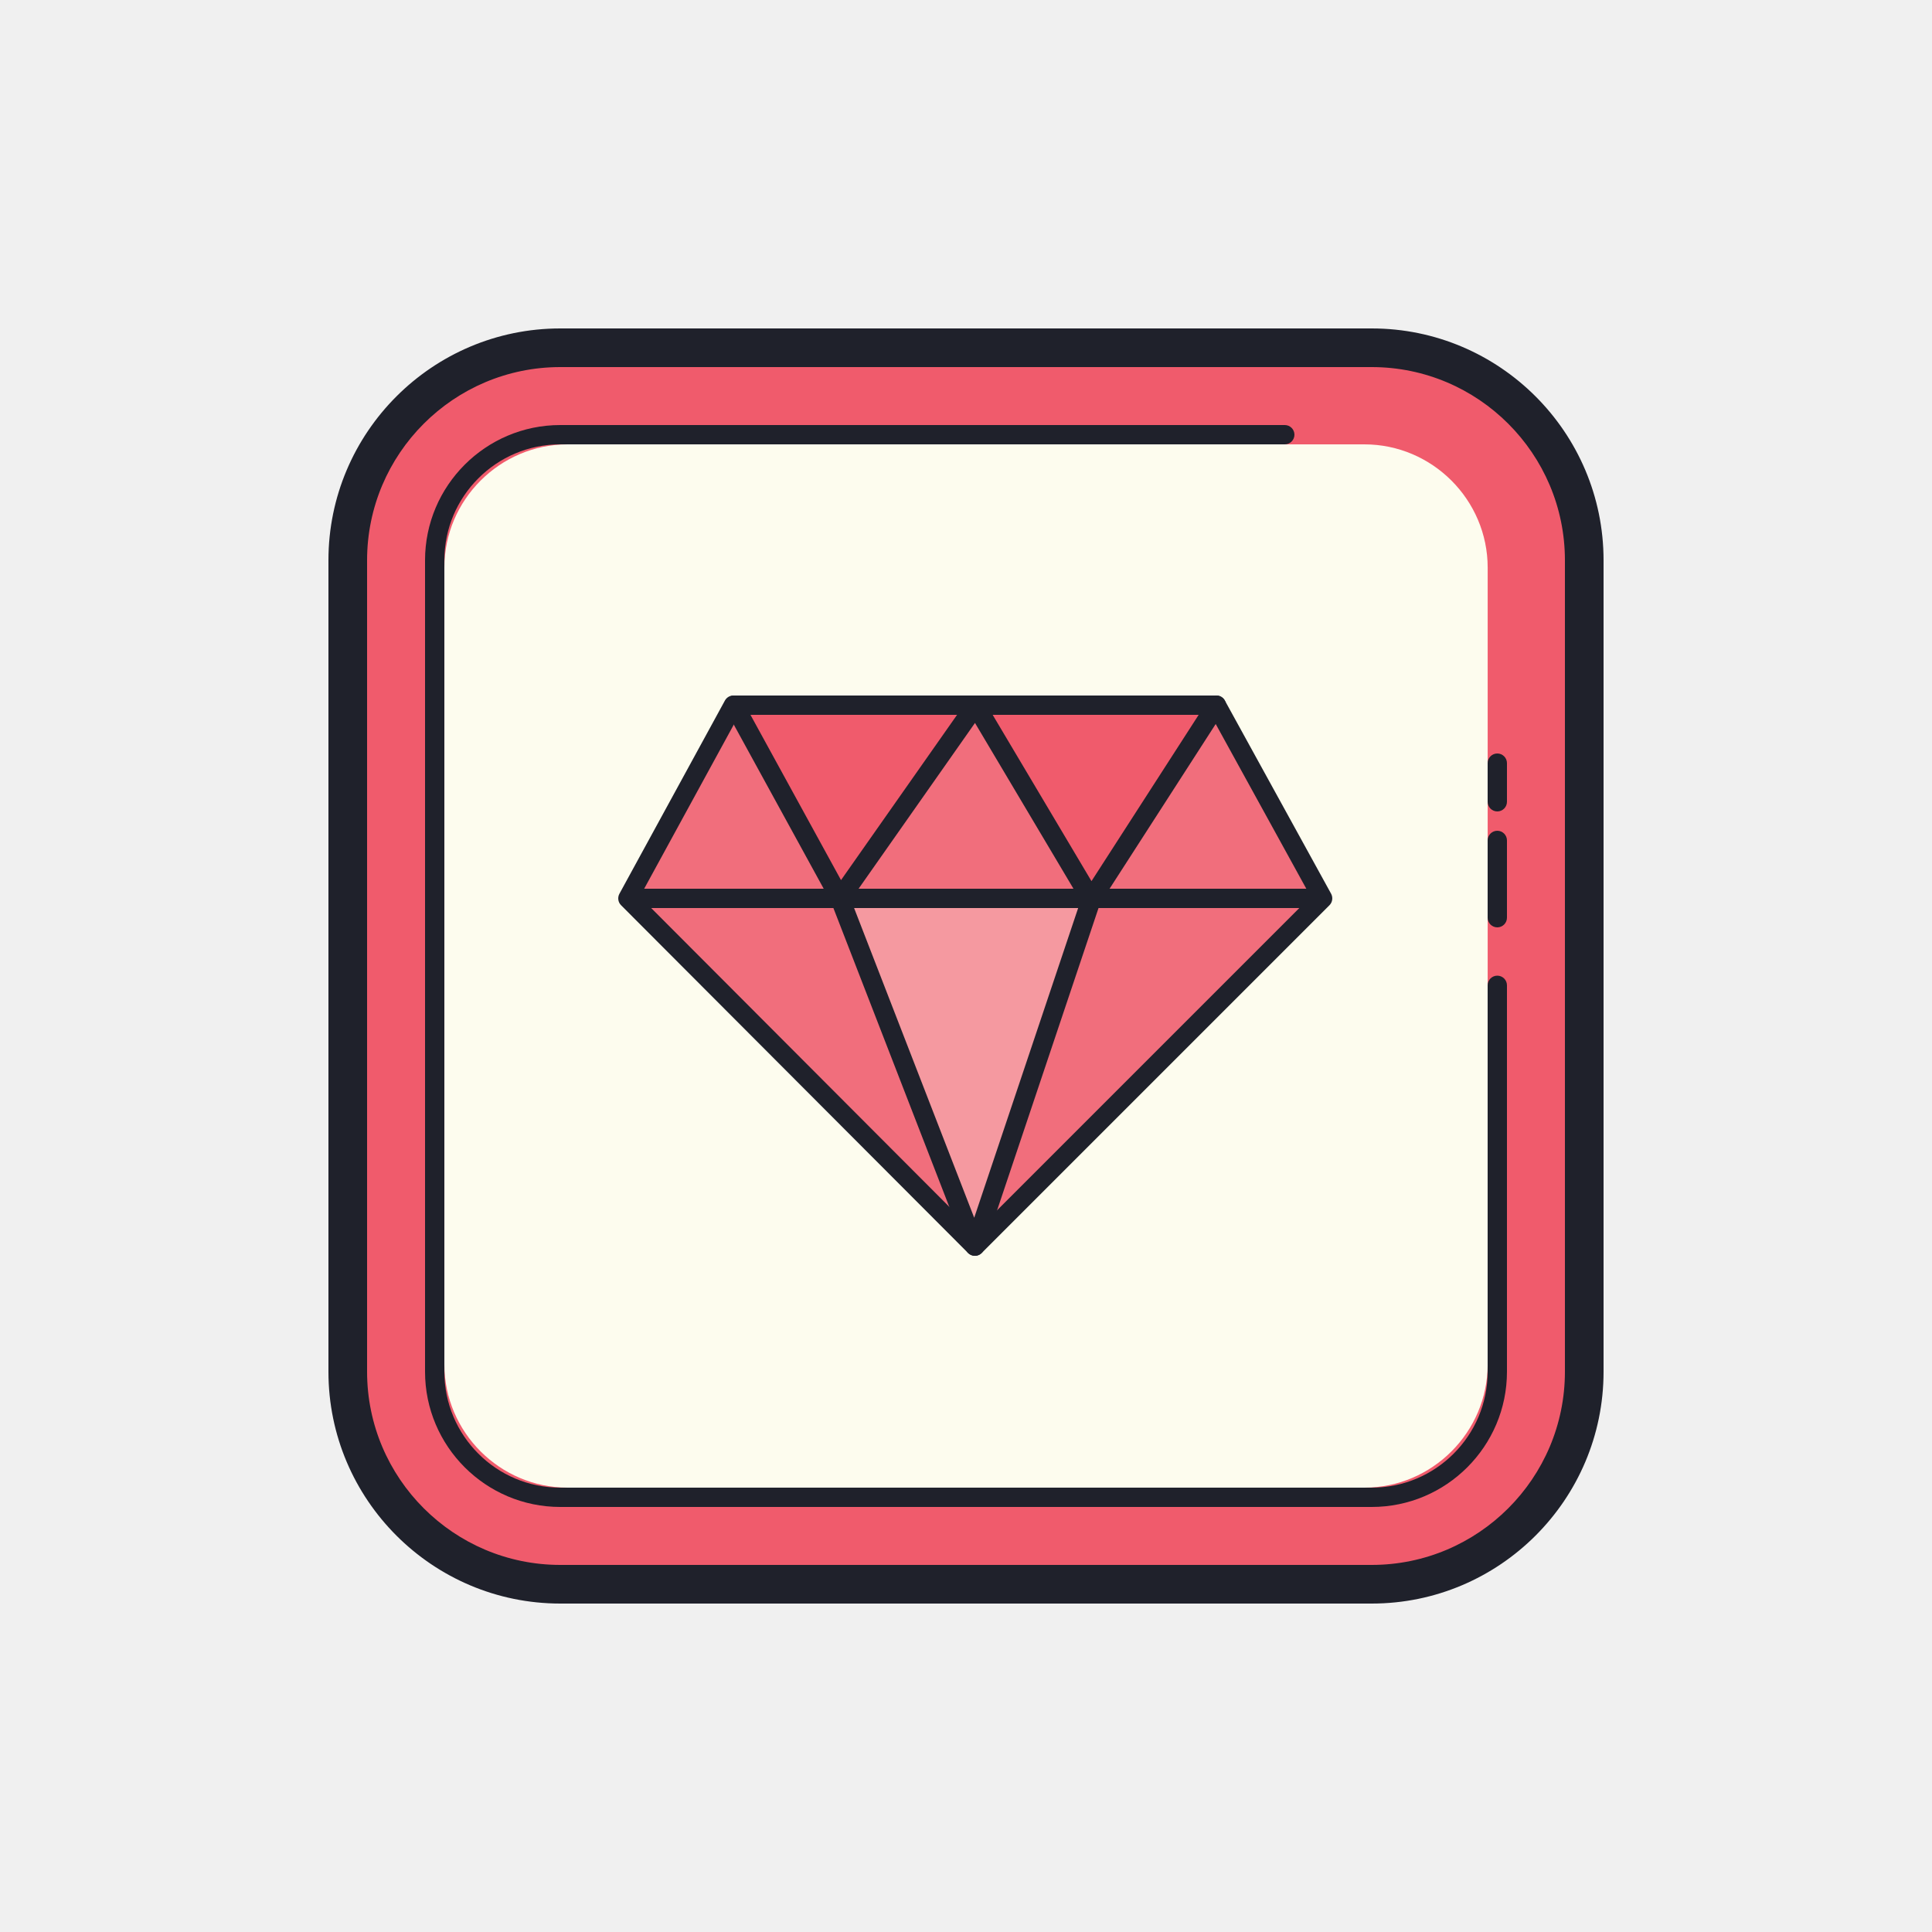
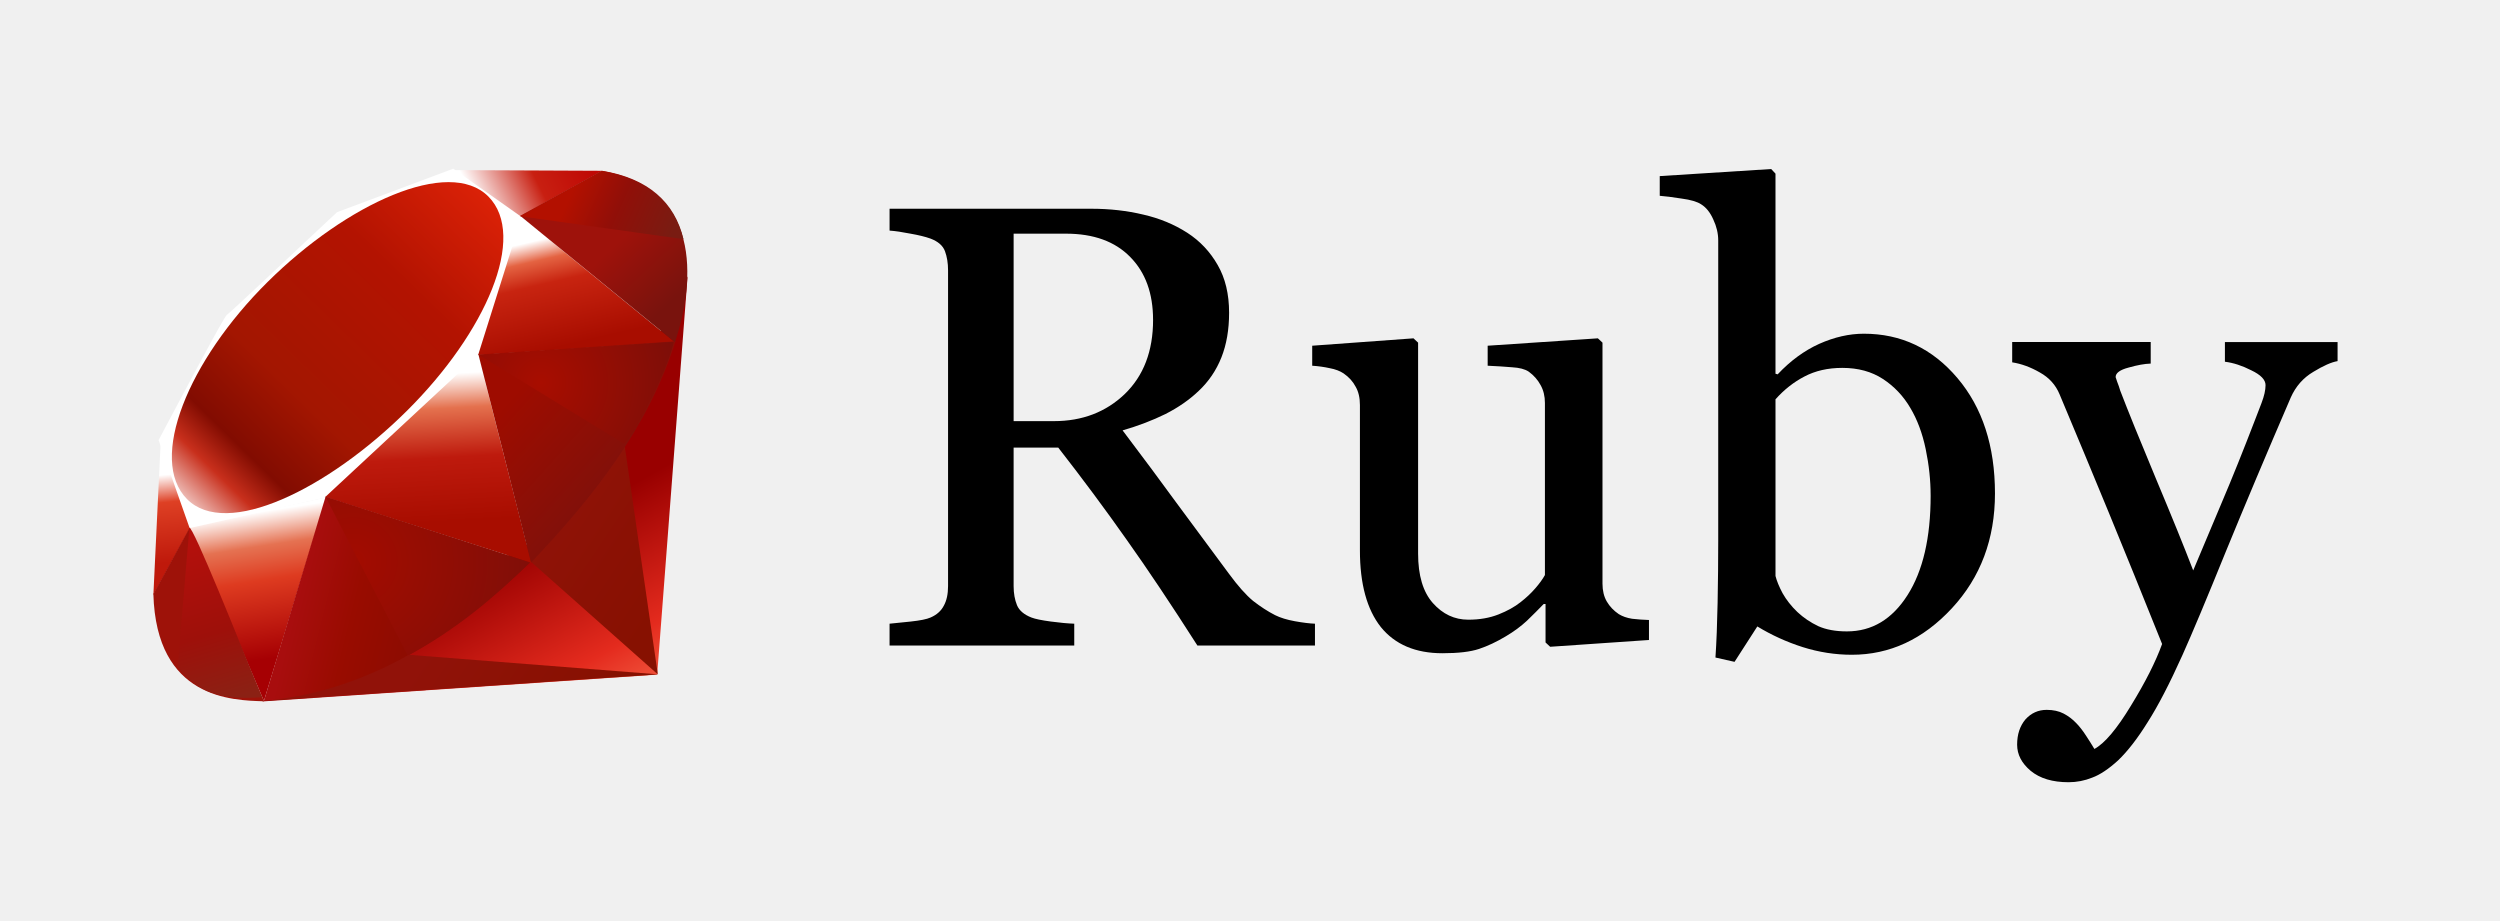
- <svg xmlns="http://www.w3.org/2000/svg" viewBox="0 0 100 100" width="400px" height="400px" baseProfile="basic">
-   <path fill="#f05b6c" d="M71.001,82h-42c-6.05,0-11-4.95-11-11V29c0-6.05,4.95-11,11-11h42c6.05,0,11,4.95,11,11v42 C82.001,77.05,77.051,82,71.001,82z" />
-   <path fill="#fdfcee" d="M70.62,77H29.383c-3.51,0-6.382-2.872-6.382-6.382V29.382c0-3.51,2.872-6.382,6.382-6.382H70.62 c3.51,0,6.382,2.872,6.382,6.382v41.236C77.001,74.128,74.13,77,70.62,77z" />
-   <path fill="#f16e7c" d="M37.96,36.5l-5.46,10l17.96,18l18-18l-5.5-10H37.96z" />
-   <polyline fill="#f599a0" points="56.501,46.5 50.46,64.5 43.479,46.5" />
-   <polygon fill="#f05b6c" points="50.501,36.5 56.478,46.559 62.961,36.5" />
-   <polygon fill="#f05b6c" points="43.479,46.5 50.501,36.5 38.001,36.5" />
-   <g>
-     <path fill="#1f212b" d="M71,78H29c-3.859,0-7-3.141-7-7V29c0-3.859,3.141-7,7-7h37.5c0.276,0,0.5,0.224,0.5,0.5 S66.776,23,66.5,23H29c-3.309,0-6,2.691-6,6v42c0,3.309,2.691,6,6,6h42c3.309,0,6-2.691,6-6V51c0-0.276,0.224-0.5,0.5-0.5 S78,50.724,78,51v20C78,74.859,74.859,78,71,78z" />
-     <path fill="#1f212b" d="M77.5,48c-0.276,0-0.5-0.224-0.5-0.5v-4c0-0.276,0.224-0.5,0.5-0.5s0.5,0.224,0.5,0.5v4 C78,47.776,77.776,48,77.5,48z" />
-     <path fill="#1f212b" d="M77.5,42c-0.276,0-0.5-0.224-0.5-0.5v-2c0-0.276,0.224-0.5,0.5-0.5s0.5,0.224,0.5,0.5v2 C78,41.776,77.776,42,77.5,42z" />
-     <path fill="#1f212b" d="M71,83H29c-6.617,0-12-5.383-12-12V29c0-6.617,5.383-12,12-12h42c6.617,0,12,5.383,12,12v42 C83,77.617,77.617,83,71,83z M29,19c-5.514,0-10,4.486-10,10v42c0,5.514,4.486,10,10,10h42c5.514,0,10-4.486,10-10V29 c0-5.514-4.486-10-10-10H29z" />
-     <path fill="#1f212b" d="M68,47H33c-0.276,0-0.5-0.224-0.5-0.5S32.724,46,33,46h35c0.276,0,0.5,0.224,0.5,0.5 S68.276,47,68,47z" />
-     <path fill="#1f212b" d="M56.478,47.06c-0.003,0-0.006,0-0.009,0c-0.174-0.003-0.333-0.096-0.421-0.244l-5.583-9.396 l-6.577,9.367c-0.099,0.141-0.271,0.228-0.437,0.212c-0.173-0.01-0.328-0.107-0.411-0.259l-5.479-10 c-0.133-0.242-0.044-0.546,0.198-0.679c0.241-0.132,0.545-0.045,0.679,0.198l5.093,9.295l6.56-9.342 c0.097-0.139,0.26-0.216,0.428-0.213c0.17,0.007,0.324,0.099,0.411,0.244l5.565,9.365l6.045-9.38 c0.15-0.232,0.461-0.301,0.69-0.149c0.232,0.149,0.3,0.459,0.149,0.69l-6.482,10.06C56.806,46.974,56.647,47.06,56.478,47.06z" />
-     <path fill="#1f212b" d="M50.46,65c-0.206,0-0.392-0.126-0.466-0.319l-6.981-18c-0.101-0.257,0.027-0.547,0.285-0.646 c0.257-0.101,0.548,0.027,0.646,0.285l6.481,16.71l5.601-16.688c0.087-0.262,0.372-0.404,0.633-0.314 c0.262,0.088,0.402,0.371,0.314,0.633l-6.04,18c-0.066,0.199-0.252,0.336-0.462,0.341C50.468,65,50.464,65,50.46,65z" />
-     <path fill="#1f212b" d="M50.46,65L50.46,65c-0.133,0-0.26-0.053-0.354-0.146l-17.96-18 c-0.157-0.157-0.191-0.398-0.085-0.593l5.46-10C37.608,36.1,37.777,36,37.96,36h25c0.183,0,0.351,0.1,0.438,0.259l5.5,10 c0.106,0.195,0.072,0.438-0.085,0.595l-18,18C50.72,64.947,50.593,65,50.46,65z M33.118,46.411L50.46,63.793l17.381-17.381 L62.664,37H38.257L33.118,46.411z" />
+ <svg xmlns="http://www.w3.org/2000/svg" xmlns:xlink="http://www.w3.org/1999/xlink" version="1.1" id="Layer_1" width="163" height="60" viewBox="0 0 163 60" overflow="visible" enable-background="new 0 0 198.13 197.58" xml:space="preserve" style="overflow:visible">
+   <defs id="defs3489">
+     <linearGradient id="XMLID_17_-9" gradientUnits="userSpaceOnUse" x1="174.074" y1="215.549" x2="132.276" y2="141.753">
+       <stop offset="0" style="stop-color:#FB7655" id="stop3272-4" />
+       <stop offset="0" style="stop-color:#FB7655" id="stop3274-5" />
+       <stop offset="0.41" style="stop-color:#E42B1E" id="stop3276-1" />
+       <stop offset="0.99" style="stop-color:#990000" id="stop3278-0" />
+       <stop offset="1" style="stop-color:#990000" id="stop3280-3" />
+     </linearGradient>
+     <linearGradient id="XMLID_18_-7" gradientUnits="userSpaceOnUse" x1="194.895" y1="153.558" x2="141.028" y2="117.409">
+       <stop offset="0" style="stop-color:#871101" id="stop3285-8" />
+       <stop offset="0" style="stop-color:#871101" id="stop3287-8" />
+       <stop offset="0.99" style="stop-color:#911209" id="stop3289-6" />
+       <stop offset="1" style="stop-color:#911209" id="stop3291-0" />
+     </linearGradient>
+     <linearGradient id="XMLID_19_-4" gradientUnits="userSpaceOnUse" x1="151.795" y1="217.785" x2="97.93" y2="181.638">
+       <stop offset="0" style="stop-color:#871101" id="stop3296-6" />
+       <stop offset="0" style="stop-color:#871101" id="stop3298-7" />
+       <stop offset="0.99" style="stop-color:#911209" id="stop3300-6" />
+       <stop offset="1" style="stop-color:#911209" id="stop3302-0" />
+     </linearGradient>
+     <linearGradient id="XMLID_20_-9" gradientUnits="userSpaceOnUse" x1="38.696" y1="127.391" x2="47.047" y2="181.661">
+       <stop offset="0" style="stop-color:#FFFFFF" id="stop3307-7" />
+       <stop offset="0" style="stop-color:#FFFFFF" id="stop3309-5" />
+       <stop offset="0.23" style="stop-color:#E57252" id="stop3311-9" />
+       <stop offset="0.46" style="stop-color:#DE3B20" id="stop3313-7" />
+       <stop offset="0.99" style="stop-color:#A60003" id="stop3315-8" />
+       <stop offset="1" style="stop-color:#A60003" id="stop3317-5" />
+     </linearGradient>
+     <linearGradient id="XMLID_21_-3" gradientUnits="userSpaceOnUse" x1="96.133" y1="76.715" x2="99.21" y2="132.102">
+       <stop offset="0" style="stop-color:#FFFFFF" id="stop3322-3" />
+       <stop offset="0" style="stop-color:#FFFFFF" id="stop3324-8" />
+       <stop offset="0.23" style="stop-color:#E4714E" id="stop3326-3" />
+       <stop offset="0.56" style="stop-color:#BE1A0D" id="stop3328-7" />
+       <stop offset="0.99" style="stop-color:#A80D00" id="stop3330-9" />
+       <stop offset="1" style="stop-color:#A80D00" id="stop3332-3" />
+     </linearGradient>
+     <linearGradient id="XMLID_22_-7" gradientUnits="userSpaceOnUse" x1="147.103" y1="25.521" x2="156.314" y2="65.216">
+       <stop offset="0" style="stop-color:#FFFFFF" id="stop3337-8" />
+       <stop offset="0" style="stop-color:#FFFFFF" id="stop3339-7" />
+       <stop offset="0.18" style="stop-color:#E46342" id="stop3341-4" />
+       <stop offset="0.4" style="stop-color:#C82410" id="stop3343-1" />
+       <stop offset="0.99" style="stop-color:#A80D00" id="stop3345-9" />
+       <stop offset="1" style="stop-color:#A80D00" id="stop3347-0" />
+     </linearGradient>
+     <linearGradient id="XMLID_23_-9" gradientUnits="userSpaceOnUse" x1="118.976" y1="11.541" x2="158.669" y2="-8.305">
+       <stop offset="0" style="stop-color:#FFFFFF" id="stop3352-8" />
+       <stop offset="0" style="stop-color:#FFFFFF" id="stop3354-8" />
+       <stop offset="0.54" style="stop-color:#C81F11" id="stop3356-5" />
+       <stop offset="0.99" style="stop-color:#BF0905" id="stop3358-8" />
+       <stop offset="1" style="stop-color:#BF0905" id="stop3360-4" />
+     </linearGradient>
+     <linearGradient id="XMLID_24_-3" gradientUnits="userSpaceOnUse" x1="3.903" y1="113.555" x2="7.17" y2="146.263">
+       <stop offset="0" style="stop-color:#FFFFFF" id="stop3365-7" />
+       <stop offset="0" style="stop-color:#FFFFFF" id="stop3367-1" />
+       <stop offset="0.31" style="stop-color:#DE4024" id="stop3369-3" />
+       <stop offset="0.99" style="stop-color:#BF190B" id="stop3371-8" />
+       <stop offset="1" style="stop-color:#BF190B" id="stop3373-0" />
+     </linearGradient>
+     <linearGradient id="XMLID_25_-9" gradientUnits="userSpaceOnUse" x1="-18.556" y1="155.105" x2="135.015" y2="-2.809">
+       <stop offset="0" style="stop-color:#BD0012" id="stop3380-7" />
+       <stop offset="0" style="stop-color:#BD0012" id="stop3382-9" />
+       <stop offset="0.07" style="stop-color:#FFFFFF" id="stop3384-9" />
+       <stop offset="0.17" style="stop-color:#FFFFFF" id="stop3386-3" />
+       <stop offset="0.27" style="stop-color:#C82F1C" id="stop3388-2" />
+       <stop offset="0.33" style="stop-color:#820C01" id="stop3390-4" />
+       <stop offset="0.46" style="stop-color:#A31601" id="stop3392-3" />
+       <stop offset="0.72" style="stop-color:#B31301" id="stop3394-7" />
+       <stop offset="0.99" style="stop-color:#E82609" id="stop3396-1" />
+       <stop offset="1" style="stop-color:#E82609" id="stop3398-2" />
+     </linearGradient>
+     <linearGradient id="XMLID_26_-2" gradientUnits="userSpaceOnUse" x1="99.075" y1="171.033" x2="52.818" y2="159.617">
+       <stop offset="0" style="stop-color:#8C0C01" id="stop3403-0" />
+       <stop offset="0" style="stop-color:#8C0C01" id="stop3405-2" />
+       <stop offset="0.54" style="stop-color:#990C00" id="stop3407-1" />
+       <stop offset="0.99" style="stop-color:#A80D0E" id="stop3409-7" />
+       <stop offset="1" style="stop-color:#A80D0E" id="stop3411-5" />
+     </linearGradient>
+     <linearGradient id="XMLID_27_-1" gradientUnits="userSpaceOnUse" x1="178.526" y1="115.515" x2="137.433" y2="78.684">
+       <stop offset="0" style="stop-color:#7E110B" id="stop3416-7" />
+       <stop offset="0" style="stop-color:#7E110B" id="stop3418-4" />
+       <stop offset="0.99" style="stop-color:#9E0C00" id="stop3420-1" />
+       <stop offset="1" style="stop-color:#9E0C00" id="stop3422-7" />
+     </linearGradient>
+     <linearGradient id="XMLID_28_-1" gradientUnits="userSpaceOnUse" x1="193.624" y1="47.937" x2="173.154" y2="26.054">
+       <stop offset="0" style="stop-color:#79130D" id="stop3427-1" />
+       <stop offset="0" style="stop-color:#79130D" id="stop3429-1" />
+       <stop offset="0.99" style="stop-color:#9E120B" id="stop3431-7" />
+       <stop offset="1" style="stop-color:#9E120B" id="stop3433-0" />
+     </linearGradient>
+     <radialGradient id="XMLID_29_-4" cx="143.832" cy="79.388" r="50.358" gradientUnits="userSpaceOnUse">
+       <stop offset="0" style="stop-color:#A80D00" id="stop3440-0" />
+       <stop offset="0" style="stop-color:#A80D00" id="stop3442-8" />
+       <stop offset="0.99" style="stop-color:#7E0E08" id="stop3444-5" />
+       <stop offset="1" style="stop-color:#7E0E08" id="stop3446-1" />
+     </radialGradient>
+     <radialGradient id="XMLID_30_-6" cx="74.092" cy="145.751" r="66.944" gradientUnits="userSpaceOnUse">
+       <stop offset="0" style="stop-color:#A30C00" id="stop3451-6" />
+       <stop offset="0" style="stop-color:#A30C00" id="stop3453-2" />
+       <stop offset="0.99" style="stop-color:#800E08" id="stop3455-1" />
+       <stop offset="1" style="stop-color:#800E08" id="stop3457-9" />
+     </radialGradient>
+     <linearGradient id="XMLID_31_-6" gradientUnits="userSpaceOnUse" x1="26.67" y1="197.336" x2="9.989" y2="140.742">
+       <stop offset="0" style="stop-color:#8B2114" id="stop3462-4" />
+       <stop offset="0" style="stop-color:#8B2114" id="stop3464-8" />
+       <stop offset="0.43" style="stop-color:#9E100A" id="stop3466-0" />
+       <stop offset="0.99" style="stop-color:#B3100C" id="stop3468-8" />
+       <stop offset="1" style="stop-color:#B3100C" id="stop3470-1" />
+     </linearGradient>
+     <linearGradient id="XMLID_32_-0" gradientUnits="userSpaceOnUse" x1="154.641" y1="9.798" x2="192.039" y2="26.306">
+       <stop offset="0" style="stop-color:#B31000" id="stop3475-2" />
+       <stop offset="0" style="stop-color:#B31000" id="stop3477-2" />
+       <stop offset="0.44" style="stop-color:#910F08" id="stop3479-9" />
+       <stop offset="0.99" style="stop-color:#791C12" id="stop3481-7" />
+       <stop offset="1" style="stop-color:#791C12" id="stop3483-5" />
+     </linearGradient>
+     <linearGradient y2="141.753" x2="132.276" y1="215.549" x1="174.074" gradientUnits="userSpaceOnUse" id="linearGradient3448" xlink:href="#XMLID_17_-9" />
+   </defs>
+   <linearGradient id="XMLID_17_" gradientUnits="userSpaceOnUse" x1="174.074" y1="215.549" x2="132.276" y2="141.753">
+     <stop offset="0" style="stop-color:#FB7655" id="stop3272" />
+     <stop offset="0" style="stop-color:#FB7655" id="stop3274" />
+     <stop offset="0.41" style="stop-color:#E42B1E" id="stop3276" />
+     <stop offset="0.99" style="stop-color:#990000" id="stop3278" />
+     <stop offset="1" style="stop-color:#990000" id="stop3280" />
+   </linearGradient>
+   <linearGradient id="XMLID_18_" gradientUnits="userSpaceOnUse" x1="194.895" y1="153.558" x2="141.028" y2="117.409">
+     <stop offset="0" style="stop-color:#871101" id="stop3285" />
+     <stop offset="0" style="stop-color:#871101" id="stop3287" />
+     <stop offset="0.99" style="stop-color:#911209" id="stop3289" />
+     <stop offset="1" style="stop-color:#911209" id="stop3291" />
+   </linearGradient>
+   <linearGradient id="XMLID_19_" gradientUnits="userSpaceOnUse" x1="151.795" y1="217.785" x2="97.93" y2="181.638">
+     <stop offset="0" style="stop-color:#871101" id="stop3296" />
+     <stop offset="0" style="stop-color:#871101" id="stop3298" />
+     <stop offset="0.99" style="stop-color:#911209" id="stop3300" />
+     <stop offset="1" style="stop-color:#911209" id="stop3302" />
+   </linearGradient>
+   <linearGradient id="XMLID_20_" gradientUnits="userSpaceOnUse" x1="38.696" y1="127.391" x2="47.047" y2="181.661">
+     <stop offset="0" style="stop-color:#FFFFFF" id="stop3307" />
+     <stop offset="0" style="stop-color:#FFFFFF" id="stop3309" />
+     <stop offset="0.23" style="stop-color:#E57252" id="stop3311" />
+     <stop offset="0.46" style="stop-color:#DE3B20" id="stop3313" />
+     <stop offset="0.99" style="stop-color:#A60003" id="stop3315" />
+     <stop offset="1" style="stop-color:#A60003" id="stop3317" />
+   </linearGradient>
+   <linearGradient id="XMLID_21_" gradientUnits="userSpaceOnUse" x1="96.133" y1="76.715" x2="99.21" y2="132.102">
+     <stop offset="0" style="stop-color:#FFFFFF" id="stop3322" />
+     <stop offset="0" style="stop-color:#FFFFFF" id="stop3324" />
+     <stop offset="0.23" style="stop-color:#E4714E" id="stop3326" />
+     <stop offset="0.56" style="stop-color:#BE1A0D" id="stop3328" />
+     <stop offset="0.99" style="stop-color:#A80D00" id="stop3330" />
+     <stop offset="1" style="stop-color:#A80D00" id="stop3332" />
+   </linearGradient>
+   <linearGradient id="XMLID_22_" gradientUnits="userSpaceOnUse" x1="147.103" y1="25.521" x2="156.314" y2="65.216">
+     <stop offset="0" style="stop-color:#FFFFFF" id="stop3337" />
+     <stop offset="0" style="stop-color:#FFFFFF" id="stop3339" />
+     <stop offset="0.18" style="stop-color:#E46342" id="stop3341" />
+     <stop offset="0.4" style="stop-color:#C82410" id="stop3343" />
+     <stop offset="0.99" style="stop-color:#A80D00" id="stop3345" />
+     <stop offset="1" style="stop-color:#A80D00" id="stop3347" />
+   </linearGradient>
+   <linearGradient id="XMLID_23_" gradientUnits="userSpaceOnUse" x1="118.976" y1="11.541" x2="158.669" y2="-8.305">
+     <stop offset="0" style="stop-color:#FFFFFF" id="stop3352" />
+     <stop offset="0" style="stop-color:#FFFFFF" id="stop3354" />
+     <stop offset="0.54" style="stop-color:#C81F11" id="stop3356" />
+     <stop offset="0.99" style="stop-color:#BF0905" id="stop3358" />
+     <stop offset="1" style="stop-color:#BF0905" id="stop3360" />
+   </linearGradient>
+   <linearGradient id="XMLID_24_" gradientUnits="userSpaceOnUse" x1="3.903" y1="113.555" x2="7.17" y2="146.263">
+     <stop offset="0" style="stop-color:#FFFFFF" id="stop3365" />
+     <stop offset="0" style="stop-color:#FFFFFF" id="stop3367" />
+     <stop offset="0.31" style="stop-color:#DE4024" id="stop3369" />
+     <stop offset="0.99" style="stop-color:#BF190B" id="stop3371" />
+     <stop offset="1" style="stop-color:#BF190B" id="stop3373" />
+   </linearGradient>
+   <linearGradient id="XMLID_25_" gradientUnits="userSpaceOnUse" x1="-18.556" y1="155.105" x2="135.015" y2="-2.809">
+     <stop offset="0" style="stop-color:#BD0012" id="stop3380" />
+     <stop offset="0" style="stop-color:#BD0012" id="stop3382" />
+     <stop offset="0.07" style="stop-color:#FFFFFF" id="stop3384" />
+     <stop offset="0.17" style="stop-color:#FFFFFF" id="stop3386" />
+     <stop offset="0.27" style="stop-color:#C82F1C" id="stop3388" />
+     <stop offset="0.33" style="stop-color:#820C01" id="stop3390" />
+     <stop offset="0.46" style="stop-color:#A31601" id="stop3392" />
+     <stop offset="0.72" style="stop-color:#B31301" id="stop3394" />
+     <stop offset="0.99" style="stop-color:#E82609" id="stop3396" />
+     <stop offset="1" style="stop-color:#E82609" id="stop3398" />
+   </linearGradient>
+   <linearGradient id="XMLID_26_" gradientUnits="userSpaceOnUse" x1="99.075" y1="171.033" x2="52.818" y2="159.617">
+     <stop offset="0" style="stop-color:#8C0C01" id="stop3403" />
+     <stop offset="0" style="stop-color:#8C0C01" id="stop3405" />
+     <stop offset="0.54" style="stop-color:#990C00" id="stop3407" />
+     <stop offset="0.99" style="stop-color:#A80D0E" id="stop3409" />
+     <stop offset="1" style="stop-color:#A80D0E" id="stop3411" />
+   </linearGradient>
+   <linearGradient id="XMLID_27_" gradientUnits="userSpaceOnUse" x1="178.526" y1="115.515" x2="137.433" y2="78.684">
+     <stop offset="0" style="stop-color:#7E110B" id="stop3416" />
+     <stop offset="0" style="stop-color:#7E110B" id="stop3418" />
+     <stop offset="0.99" style="stop-color:#9E0C00" id="stop3420" />
+     <stop offset="1" style="stop-color:#9E0C00" id="stop3422" />
+   </linearGradient>
+   <linearGradient id="XMLID_28_" gradientUnits="userSpaceOnUse" x1="193.624" y1="47.937" x2="173.154" y2="26.054">
+     <stop offset="0" style="stop-color:#79130D" id="stop3427" />
+     <stop offset="0" style="stop-color:#79130D" id="stop3429" />
+     <stop offset="0.99" style="stop-color:#9E120B" id="stop3431" />
+     <stop offset="1" style="stop-color:#9E120B" id="stop3433" />
+   </linearGradient>
+   <radialGradient id="XMLID_29_" cx="143.832" cy="79.388" r="50.358" gradientUnits="userSpaceOnUse">
+     <stop offset="0" style="stop-color:#A80D00" id="stop3440" />
+     <stop offset="0" style="stop-color:#A80D00" id="stop3442" />
+     <stop offset="0.99" style="stop-color:#7E0E08" id="stop3444" />
+     <stop offset="1" style="stop-color:#7E0E08" id="stop3446" />
+   </radialGradient>
+   <radialGradient id="XMLID_30_" cx="74.092" cy="145.751" r="66.944" gradientUnits="userSpaceOnUse">
+     <stop offset="0" style="stop-color:#A30C00" id="stop3451" />
+     <stop offset="0" style="stop-color:#A30C00" id="stop3453" />
+     <stop offset="0.99" style="stop-color:#800E08" id="stop3455" />
+     <stop offset="1" style="stop-color:#800E08" id="stop3457" />
+   </radialGradient>
+   <linearGradient id="XMLID_31_" gradientUnits="userSpaceOnUse" x1="26.67" y1="197.336" x2="9.989" y2="140.742">
+     <stop offset="0" style="stop-color:#8B2114" id="stop3462" />
+     <stop offset="0" style="stop-color:#8B2114" id="stop3464" />
+     <stop offset="0.43" style="stop-color:#9E100A" id="stop3466" />
+     <stop offset="0.99" style="stop-color:#B3100C" id="stop3468" />
+     <stop offset="1" style="stop-color:#B3100C" id="stop3470" />
+   </linearGradient>
+   <linearGradient id="XMLID_32_" gradientUnits="userSpaceOnUse" x1="154.641" y1="9.798" x2="192.039" y2="26.306">
+     <stop offset="0" style="stop-color:#B31000" id="stop3475" />
+     <stop offset="0" style="stop-color:#B31000" id="stop3477" />
+     <stop offset="0.44" style="stop-color:#910F08" id="stop3479" />
+     <stop offset="0.99" style="stop-color:#791C12" id="stop3481" />
+     <stop offset="1" style="stop-color:#791C12" id="stop3483" />
+   </linearGradient>
+   <g id="g3212" transform="matrix(0.1757978,0,0,0.1757982,10,11)">
+     <polygon id="polygon3282" points="198.13,39.95 153.5,130.41 40.38,197.58 186.849,187.641 " style="clip-rule:evenodd;fill:url(#linearGradient3448);fill-rule:evenodd" />
+     <polygon id="polygon3293" points="140.209,145.93 187.089,187.54 174.5,100.65 " style="clip-rule:evenodd;fill:url(#XMLID_18_-7);fill-rule:evenodd" />
+     <polygon id="polygon3304" points="40.87,197.391 187.259,187.54 95.03,180.3 " style="clip-rule:evenodd;fill:url(#XMLID_19_-4);fill-rule:evenodd" />
+     <polygon id="polygon3319" points="13.34,132.771 41,197.41 64.04,121.93 " style="clip-rule:evenodd;fill:url(#XMLID_20_-9);fill-rule:evenodd" />
+     <polygon id="polygon3334" points="58.33,120.01 140.2,146.18 119,63.14 " style="clip-rule:evenodd;fill:url(#XMLID_21_-3);fill-rule:evenodd" />
+     <polygon id="polygon3349" points="120,69.1 193.32,64.31 135.97,17.47 " style="clip-rule:evenodd;fill:url(#XMLID_22_-7);fill-rule:evenodd" />
+     <polygon id="polygon3362" points="111.49,0.52 166.5,0.77 132.77,19.41 " style="clip-rule:evenodd;fill:url(#XMLID_23_-9);fill-rule:evenodd" />
+     <polygon id="polygon3375" points="2.7,101.62 0,158.09 14.13,132.32 " style="clip-rule:evenodd;fill:url(#XMLID_24_-3);fill-rule:evenodd" />
+     <path id="path3377" d="m 1.94,100.65 11.5,32.62 49.97,-11.211 57.05,-53.02 L 136.56,17.9 111.209,0 68.109,16.13 C 54.53,28.76 28.18,53.75 27.23,54.22 26.29,54.7 9.83,85.81 1.94,100.65 Z" style="clip-rule:evenodd;fill:#ffffff;fill-rule:evenodd" />
+     <path id="path3400" d="m 42.32,42.05 c 29.43,-29.18 67.37,-46.42 81.93,-31.73 14.551,14.69 -0.88,50.39 -30.31,79.56 -29.43,29.17 -66.9,47.36 -81.45,32.67 -14.56,-14.68 0.4,-51.33 29.83,-80.5 z" style="clip-rule:evenodd;fill:url(#XMLID_25_-9);fill-rule:evenodd" />
+     <path id="path3413" d="m 41,197.38 22.86,-75.72 75.92,24.39 C 112.33,171.79 81.8,193.55 41,197.38 Z" style="clip-rule:evenodd;fill:url(#XMLID_26_-2);fill-rule:evenodd" />
+     <path id="path3424" d="m 120.56,68.89 19.49,77.2 C 162.98,121.98 183.56,96.06 193.639,64 l -73.079,4.89 z" style="clip-rule:evenodd;fill:url(#XMLID_27_-1);fill-rule:evenodd" />
+     <path id="path3435" d="m 193.44,64.39 c 7.8,-23.54 9.6,-57.31 -27.181,-63.58 l -30.18,16.67 57.361,46.91 z" style="clip-rule:evenodd;fill:url(#XMLID_28_-1);fill-rule:evenodd" />
+     <path id="path3437" d="m 0,157.75 c 1.08,38.851 29.11,39.43 41.05,39.771 L 13.47,133.11 0,157.75 Z" style="clip-rule:evenodd;fill:#9e1209;fill-rule:evenodd" />
+     <path id="path3448" d="m 120.669,69.01 c 17.62,10.83 53.131,32.58 53.851,32.98 1.119,0.63 15.31,-23.93 18.53,-37.81 l -72.381,4.83 z" style="clip-rule:evenodd;fill:url(#XMLID_29_-4);fill-rule:evenodd" />
+     <path id="path3459" d="m 63.83,121.66 30.56,58.96 c 18.07,-9.8 32.22,-21.74 45.18,-34.53 L 63.83,121.66 Z" style="clip-rule:evenodd;fill:url(#XMLID_30_-6);fill-rule:evenodd" />
+     <path id="path3472" d="m 13.35,133.19 -4.33,51.56 c 8.17,11.16 19.41,12.13 31.2,11.26 -8.53,-21.23 -25.57,-63.68 -26.87,-62.82 z" style="clip-rule:evenodd;fill:url(#XMLID_31_-6);fill-rule:evenodd" />
+     <path id="path3485" d="m 135.9,17.61 60.71,8.52 C 193.37,12.4 183.42,3.54 166.46,0.77 L 135.9,17.61 Z" style="clip-rule:evenodd;fill:url(#XMLID_32_-0);fill-rule:evenodd" />
  </g>
+   <g id="g4251" transform="matrix(0.6246817,0,0,0.624683,25.64586,12.91872)">
+     <path d="m 96.195,46.696 -12.273,0 c -2.72,-4.262 -5.183,-7.946 -7.39,-11.052 -2.185,-3.106 -4.562,-6.308 -7.133,-9.606 l -4.659,0 0,14.458 c -2e-5,0.75 0.118,1.414 0.353,1.992 0.236,0.557 0.739,0.985 1.51,1.285 0.386,0.15 1.06,0.289 2.024,0.418 0.964,0.129 1.778,0.203 2.442,0.225 l 0,2.281 -19.277,0 0,-2.281 c 0.514,-0.043 1.253,-0.118 2.217,-0.225 0.985,-0.107 1.671,-0.246 2.056,-0.418 0.643,-0.278 1.103,-0.685 1.382,-1.221 0.3,-0.535 0.45,-1.221 0.45,-2.056 l 0,-32.964 c 0,-0.75 -0.107,-1.414 -0.321,-1.992 C 57.362,4.961 56.859,4.522 56.066,4.222 55.531,4.029 54.834,3.858 53.978,3.708 53.121,3.537 52.393,3.43 51.793,3.387 l 0,-2.281 21.044,0 c 1.928,6.17e-5 3.738,0.204 5.43,0.61 1.692,0.386 3.224,1.017 4.594,1.896 1.328,0.857 2.388,1.981 3.181,3.374 0.792,1.371 1.189,3.031 1.189,4.98 -4.2e-5,1.756 -0.268,3.309 -0.803,4.659 -0.536,1.349 -1.328,2.517 -2.378,3.502 -0.964,0.921 -2.121,1.724 -3.47,2.41 -1.349,0.664 -2.838,1.232 -4.466,1.703 2.249,2.977 4.112,5.483 5.59,7.518 1.499,2.035 3.331,4.509 5.494,7.422 0.942,1.285 1.788,2.238 2.538,2.859 0.771,0.6 1.531,1.092 2.281,1.478 0.557,0.278 1.253,0.493 2.088,0.643 0.835,0.15 1.531,0.236 2.088,0.257 l 0,2.281 M 79.295,12.704 C 79.295,9.941 78.502,7.756 76.918,6.15 75.332,4.522 73.094,3.708 70.203,3.708 l -5.462,0 0,19.566 4.209,0 c 2.956,2.2e-5 5.419,-0.942 7.39,-2.827 1.971,-1.906 2.956,-4.487 2.956,-7.743" style="font-style:normal;font-variant:normal;font-weight:normal;font-stretch:normal;font-size:32px;line-height:125%;font-family:Georgia;-inkscape-font-specification:Georgia;letter-spacing:0px;word-spacing:0px;fill:#000000;fill-opacity:1;stroke:none" id="path3206" />
+     <path d="m 131.054,46.118 -10.313,0.707 -0.482,-0.45 0,-4.016 -0.193,0 c -0.514,0.535 -1.092,1.114 -1.735,1.735 -0.643,0.6 -1.382,1.146 -2.217,1.639 -0.964,0.578 -1.896,1.017 -2.795,1.317 -0.9,0.3 -2.174,0.45 -3.823,0.45 -2.806,0 -4.948,-0.91 -6.426,-2.731 -1.456,-1.842 -2.185,-4.509 -2.185,-8 l 0,-15.165 c 0,-0.771 -0.15,-1.414 -0.45,-1.928 -0.278,-0.535 -0.696,-0.996 -1.253,-1.382 -0.386,-0.257 -0.867,-0.439 -1.446,-0.546 -0.578,-0.128 -1.189,-0.214 -1.831,-0.257 l 0,-2.088 10.57,-0.771 0.482,0.45 0,22.008 c -3e-5,2.292 0.514,4.016 1.542,5.173 1.028,1.157 2.26,1.735 3.695,1.735 1.178,3e-6 2.228,-0.182 3.149,-0.546 0.921,-0.364 1.692,-0.792 2.313,-1.285 0.578,-0.45 1.082,-0.921 1.51,-1.414 0.45,-0.514 0.792,-0.985 1.028,-1.414 l 0,-17.96 c -4e-5,-0.707 -0.15,-1.328 -0.45,-1.863 -0.3,-0.557 -0.718,-1.028 -1.253,-1.414 -0.386,-0.257 -0.964,-0.407 -1.735,-0.45 -0.75,-0.064 -1.596,-0.118 -2.538,-0.161 l 0,-2.088 11.502,-0.771 0.482,0.45 0,25.157 c -4e-5,0.728 0.15,1.349 0.45,1.863 0.3,0.514 0.717,0.953 1.253,1.317 0.386,0.236 0.846,0.396 1.382,0.482 0.535,0.064 1.124,0.107 1.767,0.129 l 0,2.088" style="font-style:normal;font-variant:normal;font-weight:normal;font-stretch:normal;font-size:32px;line-height:125%;font-family:Georgia;-inkscape-font-specification:Georgia;letter-spacing:0px;word-spacing:0px;fill:#000000;fill-opacity:1;stroke:none" id="path3208" />
+     <path d="m 167.167,30.824 c -4e-5,4.755 -1.499,8.75 -4.498,11.984 -2.999,3.234 -6.479,4.851 -10.442,4.851 -1.735,0 -3.448,-0.268 -5.141,-0.803 -1.671,-0.535 -3.245,-1.253 -4.723,-2.153 l -2.378,3.695 -1.992,-0.45 c 0.107,-1.585 0.182,-3.491 0.225,-5.719 0.043,-2.228 0.064,-4.38 0.064,-6.458 l 0,-31.357 c 0,-0.728 -0.171,-1.456 -0.514,-2.185 -0.321,-0.728 -0.739,-1.253 -1.253,-1.574 -0.407,-0.278 -1.092,-0.482 -2.056,-0.61 -0.942,-0.15 -1.703,-0.246 -2.281,-0.289 l 0,-2.056 11.631,-0.739 0.45,0.482 0,20.884 0.225,0.064 c 1.328,-1.414 2.774,-2.474 4.337,-3.181 1.585,-0.707 3.138,-1.06 4.659,-1.06 3.898,3.3e-5 7.154,1.542 9.767,4.627 2.613,3.084 3.92,7.1 3.92,12.048 m -6.715,0.225 c -2e-5,-1.585 -0.171,-3.202 -0.514,-4.851 -0.343,-1.649 -0.878,-3.084 -1.606,-4.305 -0.728,-1.242 -1.681,-2.249 -2.859,-3.02 -1.178,-0.771 -2.592,-1.157 -4.241,-1.157 -1.499,2.9e-5 -2.817,0.3 -3.952,0.9 -1.114,0.578 -2.121,1.371 -3.02,2.378 l 0,18.442 c 0.129,0.514 0.375,1.114 0.739,1.799 0.386,0.685 0.9,1.339 1.542,1.96 0.643,0.6 1.371,1.092 2.185,1.478 0.814,0.364 1.81,0.546 2.988,0.546 2.613,2e-6 4.723,-1.264 6.329,-3.791 1.606,-2.527 2.41,-5.987 2.41,-10.378" style="font-style:normal;font-variant:normal;font-weight:normal;font-stretch:normal;font-size:32px;line-height:125%;font-family:Georgia;-inkscape-font-specification:Georgia;letter-spacing:0px;word-spacing:0px;fill:#000000;fill-opacity:1;stroke:none" id="path3210" />
+     <path d="m 169.48,57.041 c 0,-1.071 0.289,-1.949 0.867,-2.635 0.6,-0.664 1.339,-0.996 2.217,-0.996 0.685,-6e-6 1.274,0.129 1.767,0.386 0.493,0.257 0.932,0.589 1.317,0.996 0.321,0.321 0.664,0.76 1.028,1.317 0.364,0.557 0.653,1.017 0.867,1.382 1.071,-0.578 2.345,-2.088 3.823,-4.53 1.499,-2.442 2.581,-4.584 3.245,-6.426 -2.035,-5.076 -3.877,-9.617 -5.526,-13.622 -1.649,-4.005 -3.373,-8.15 -5.173,-12.434 -0.407,-0.985 -1.092,-1.746 -2.056,-2.281 -0.964,-0.557 -1.928,-0.91 -2.892,-1.06 l 0,-2.12 14.458,0 0,2.249 c -0.643,0.021 -1.414,0.161 -2.313,0.418 -0.9,0.236 -1.349,0.568 -1.349,0.996 -2e-5,2.9e-5 0.053,0.161 0.161,0.482 0.129,0.321 0.236,0.632 0.321,0.932 0.814,2.121 2.056,5.183 3.727,9.189 1.671,3.984 2.967,7.175 3.888,9.574 0.964,-2.292 1.96,-4.659 2.988,-7.1 1.05,-2.463 2.217,-5.365 3.502,-8.707 0.15,-0.407 0.364,-0.964 0.643,-1.671 0.278,-0.728 0.418,-1.349 0.418,-1.863 -2e-5,-0.557 -0.493,-1.071 -1.478,-1.542 -0.964,-0.493 -1.885,-0.792 -2.763,-0.9 l 0,-2.056 11.759,0 0,1.992 c -0.643,0.107 -1.489,0.482 -2.538,1.124 -1.05,0.621 -1.831,1.51 -2.345,2.667 -2.549,5.912 -4.819,11.299 -6.811,16.161 -1.971,4.862 -3.47,8.439 -4.498,10.731 -1.349,2.999 -2.56,5.333 -3.631,7.004 -1.05,1.692 -2.078,3.02 -3.084,3.984 -0.985,0.9 -1.885,1.499 -2.699,1.799 -0.793,0.321 -1.617,0.482 -2.474,0.482 -1.671,-1.4e-5 -2.988,-0.396 -3.952,-1.189 -0.942,-0.793 -1.414,-1.703 -1.414,-2.731" style="font-style:normal;font-variant:normal;font-weight:normal;font-stretch:normal;font-size:32px;line-height:125%;font-family:Georgia;-inkscape-font-specification:Georgia;letter-spacing:0px;word-spacing:0px;fill:#000000;fill-opacity:1;stroke:none" id="path3212" />
+   </g>
+   <flowRoot xml:space="preserve" id="flowRoot3204" style="font-style:normal;font-weight:normal;font-size:40px;line-height:125%;font-family:Sans;letter-spacing:0px;word-spacing:0px;fill:#000000;fill-opacity:1;stroke:none" transform="matrix(0.6246817,0,0,0.624683,10.10285,-72.45128)">
+     <flowRegion id="flowRegion3206">
+       <rect id="rect3208" width="299.725" height="283.322" x="-87.233" y="-32.806" />
+     </flowRegion>
+     <flowPara id="flowPara3210" />
+   </flowRoot>
</svg>
